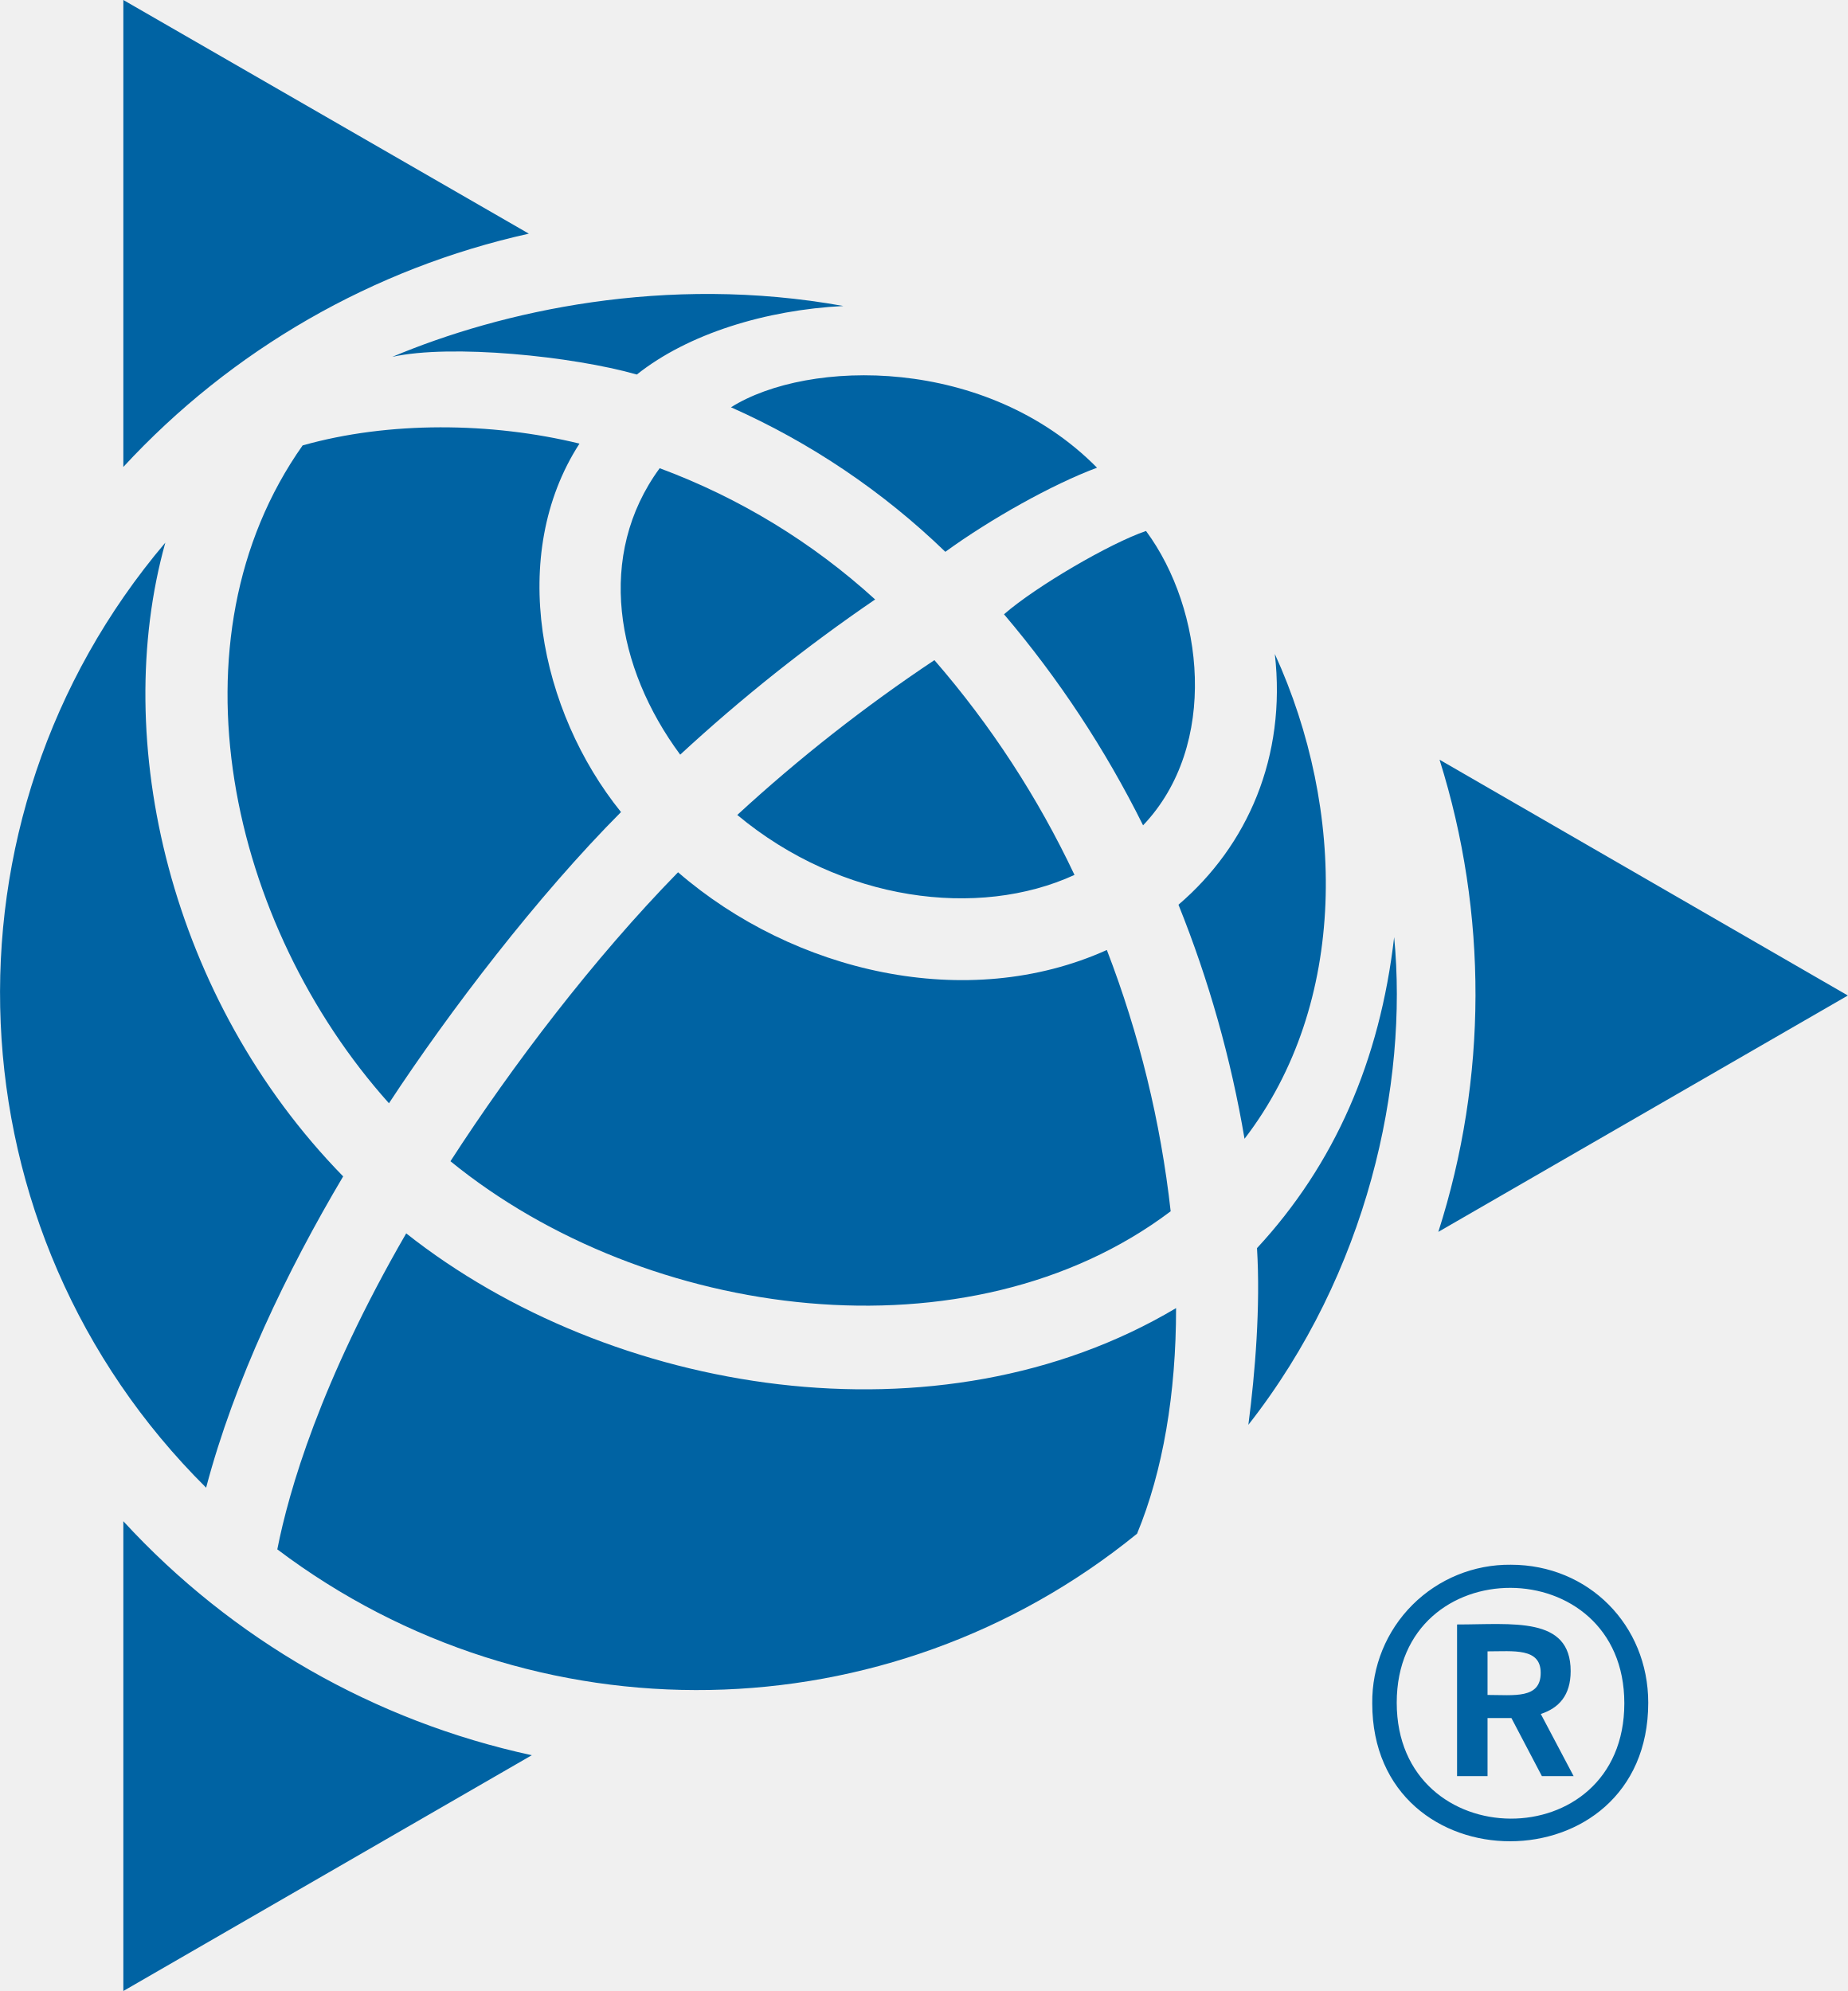
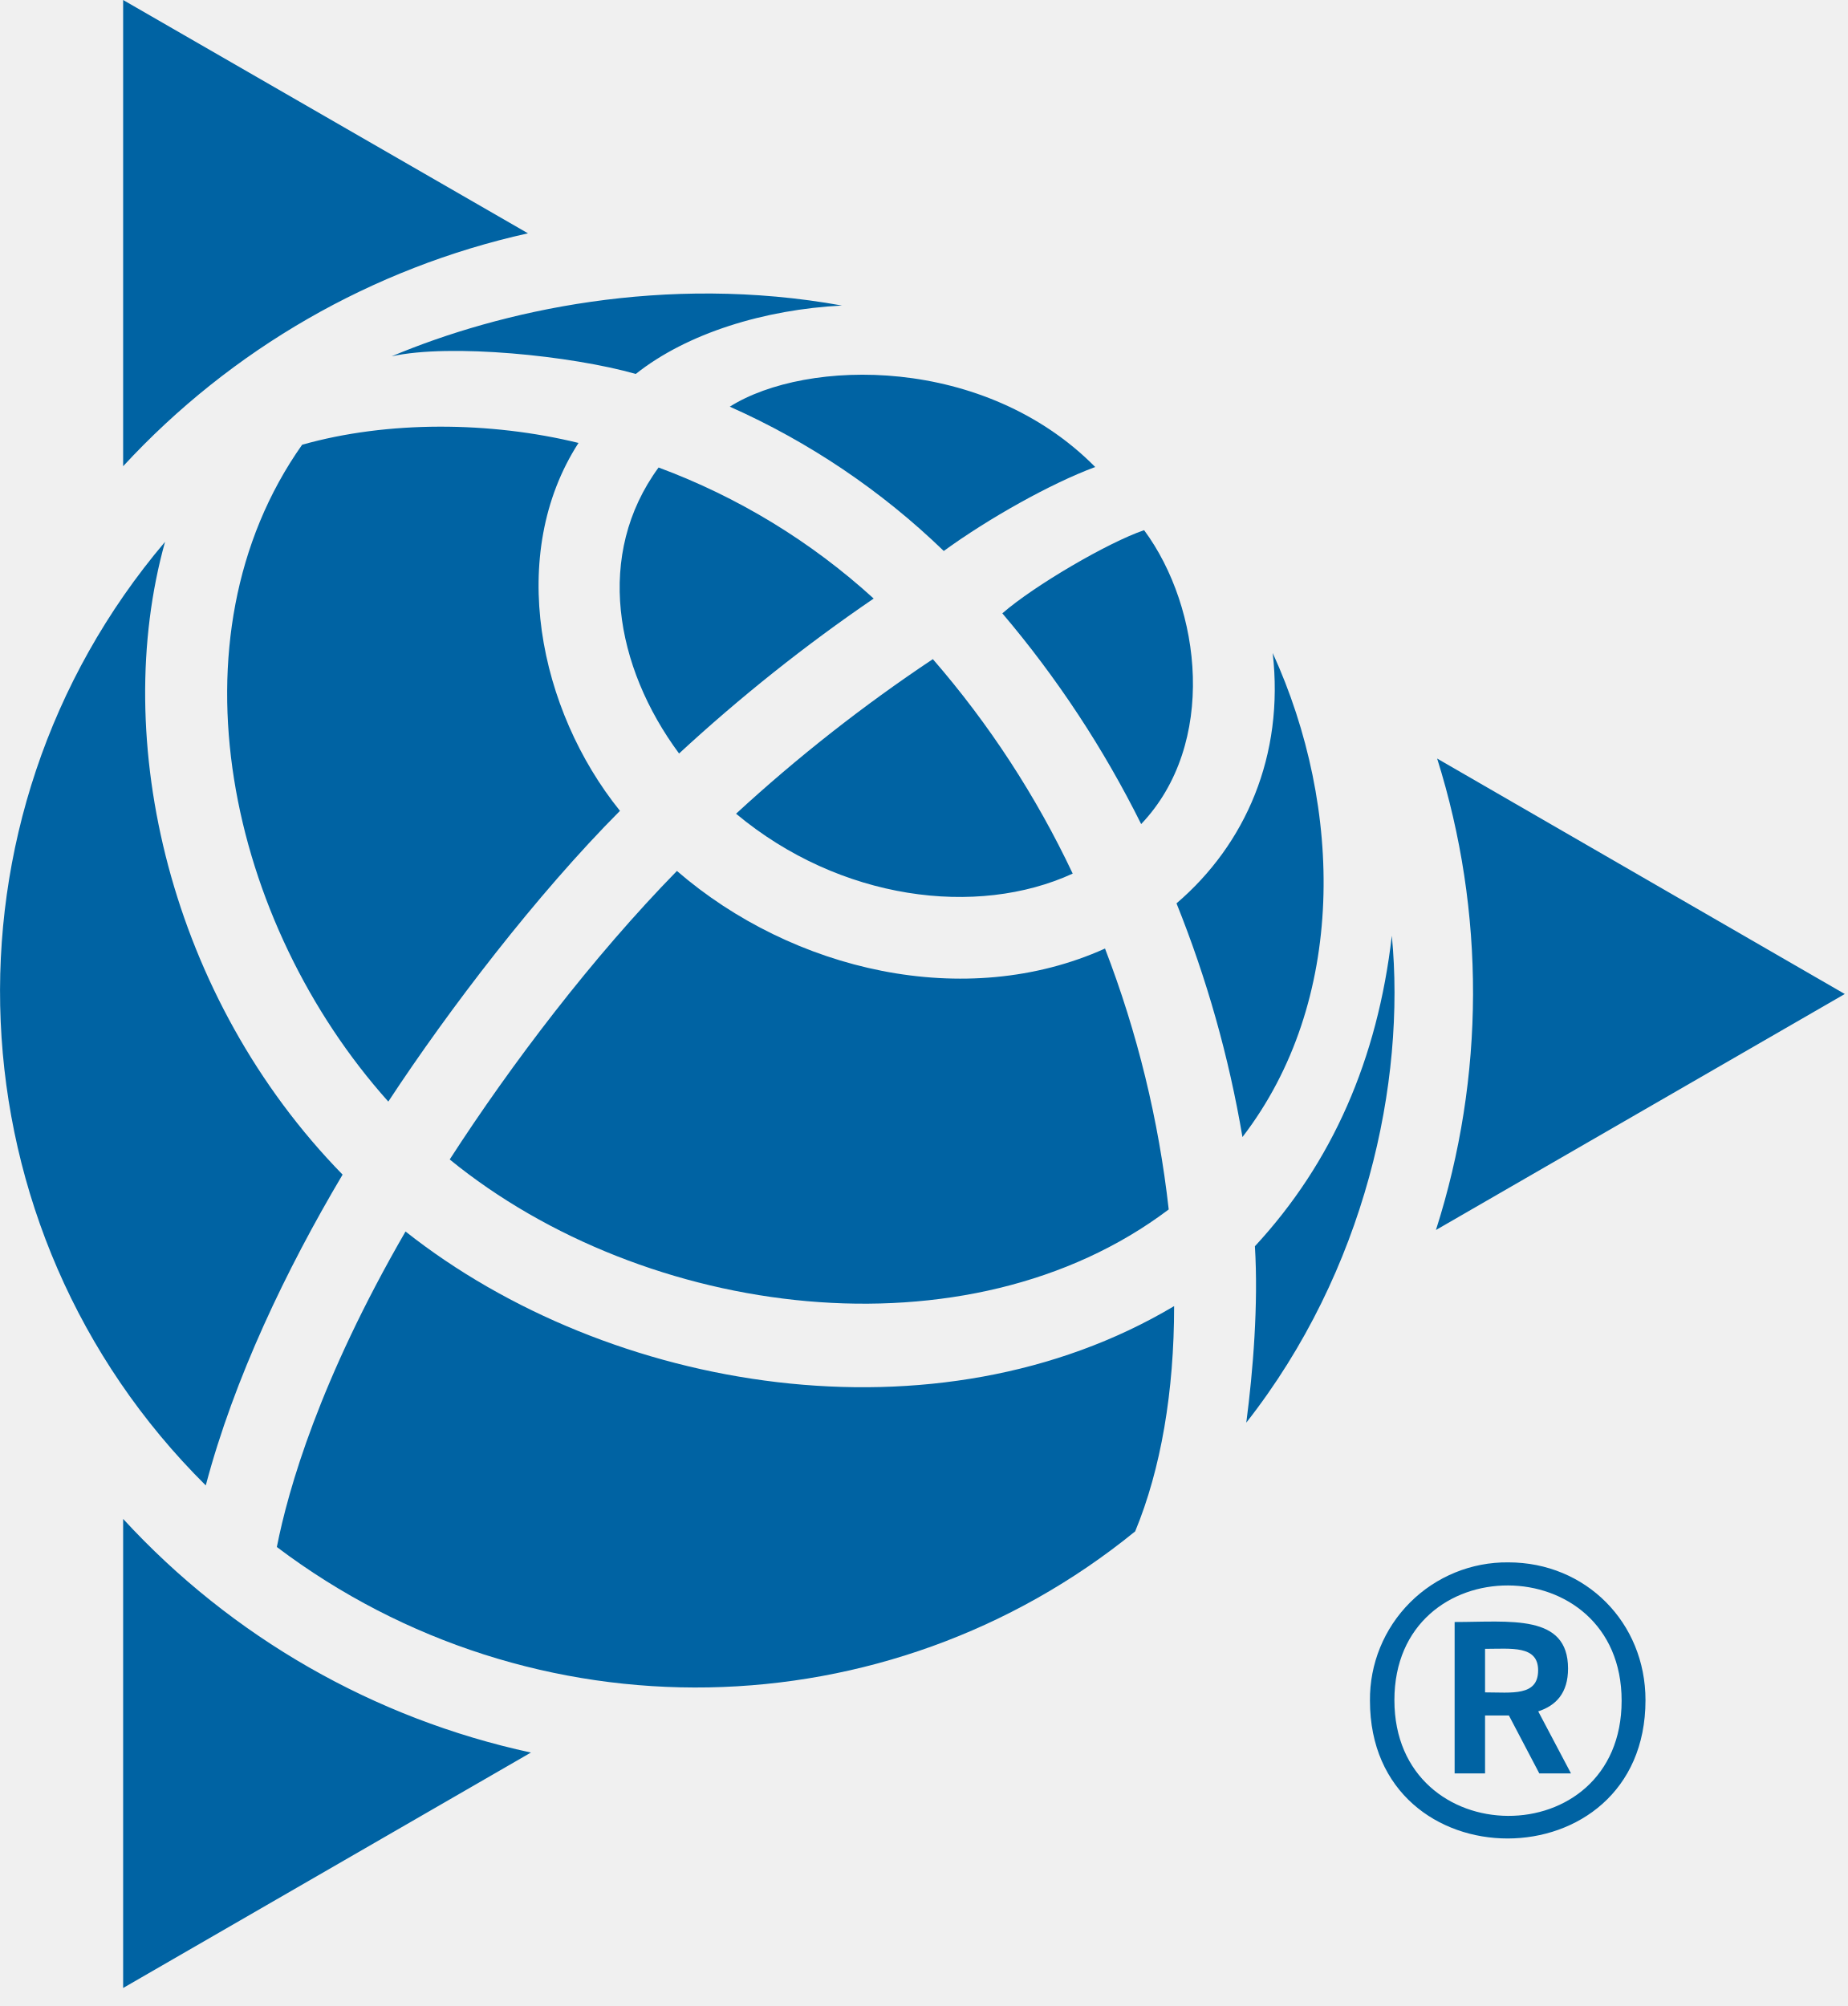
- <svg xmlns="http://www.w3.org/2000/svg" viewBox="0 0 732.03 788.85">
+ <svg xmlns="http://www.w3.org/2000/svg" viewBox="0 0 733 796">
  <style>path{fill:#0063a3}@media (prefers-color-scheme:dark){path{fill:#fff}}</style>
  <path d="M543.59 674.86a54.34 54.34 0 0154.9-54.9c30.76 0 54.43 23.9 54.43 54.67 0 73.17-109.33 73.15-109.33.23zm99.86 0c0-60.79-90.16-61.1-90.16-.23s90.16 61.53 90.16.23zm-66.26-31.23c22 0 45-3.33 45 18.46 0 9.7-4.73 14.67-11.83 17l13 24.62h-12.57l-12.07-23h-9.46v23h-12.07zm33.13 19.17c0-10-10.71-8.52-21.06-8.52v17.27c10.51 0 21.06 1.68 21.06-8.75zM48.86 602.72v186.13l161.81-93.42a308.1 308.1 0 01-161.81-92.71zM209.49 92.58L48.86 0v185a310.2 310.2 0 01160.63-92.42zM732 394.43L570.25 301a309.33 309.33 0 01-.48 187.08zM155.4 141.39c23.23-5.16 71.39-.27 96.87 7 20.38-16.21 51.17-25.6 81.82-27.15-70.46-12.72-135.64 2.05-178.69 20.15zM463.74 479.92a416.8 416.8 0 00-25.28-103.53c-55.43 25-124 8.88-169.86-30.79-33.41 34.15-65.75 76.68-90.16 114.49 77.71 63.35 205.56 79.99 285.3 19.83zM135.94 466.1C67.43 396 43.55 293.61 65.49 215a276 276 0 0016.16 374.43c11.21-42.43 31.97-85.72 54.29-123.33zM425.64 346.65a372.77 372.77 0 00-55.49-85.1 635.36 635.36 0 00-78.09 61.34c41.29 34.45 95.61 41.21 133.58 23.76zM374.48 218.63c17.78-12.93 42.42-26.76 60.09-33.32-43.84-44.38-114.38-43.2-145-23.94a293.6 293.6 0 0184.91 57.26z" />
  <path d="M160.91 488.67c-34.09 58.94-46.53 102.19-51.06 125.2a276 276 0 00340.58-6.21c10.24-24.74 15.47-55.53 15.45-89.38-93.99 55.94-223.99 34.43-304.97-29.61zM452.81 327c30.17-31.7 24.12-85.56 1.17-116.62-14.14 4.78-43.57 21.94-56.26 33A413.64 413.64 0 01452.81 327zM505 259.11c4.65 40.7-10.79 75.93-38.17 99.35A448.73 448.73 0 01493 451.19c41.36-53.81 40.1-130.56 12-192.08zM269.45 299a672.54 672.54 0 0177.22-61.49 262 262 0 00-85.35-52C236.05 220 243.94 264.52 269.45 299zM497.94 494.52c1.4 23.09-.72 49.29-3.42 70 47.34-60.32 63.34-135 57.75-193.22-5.67 49.03-23.62 90.05-54.33 123.22zM229.55 175.76c-34.94-8.54-75.63-8.91-109.67.72-54.33 77-29.1 189.94 34.2 260.64C178.13 400.5 213 354.9 246 321.75c-32.23-39.94-45-101.75-16.45-145.99z" />
</svg>
